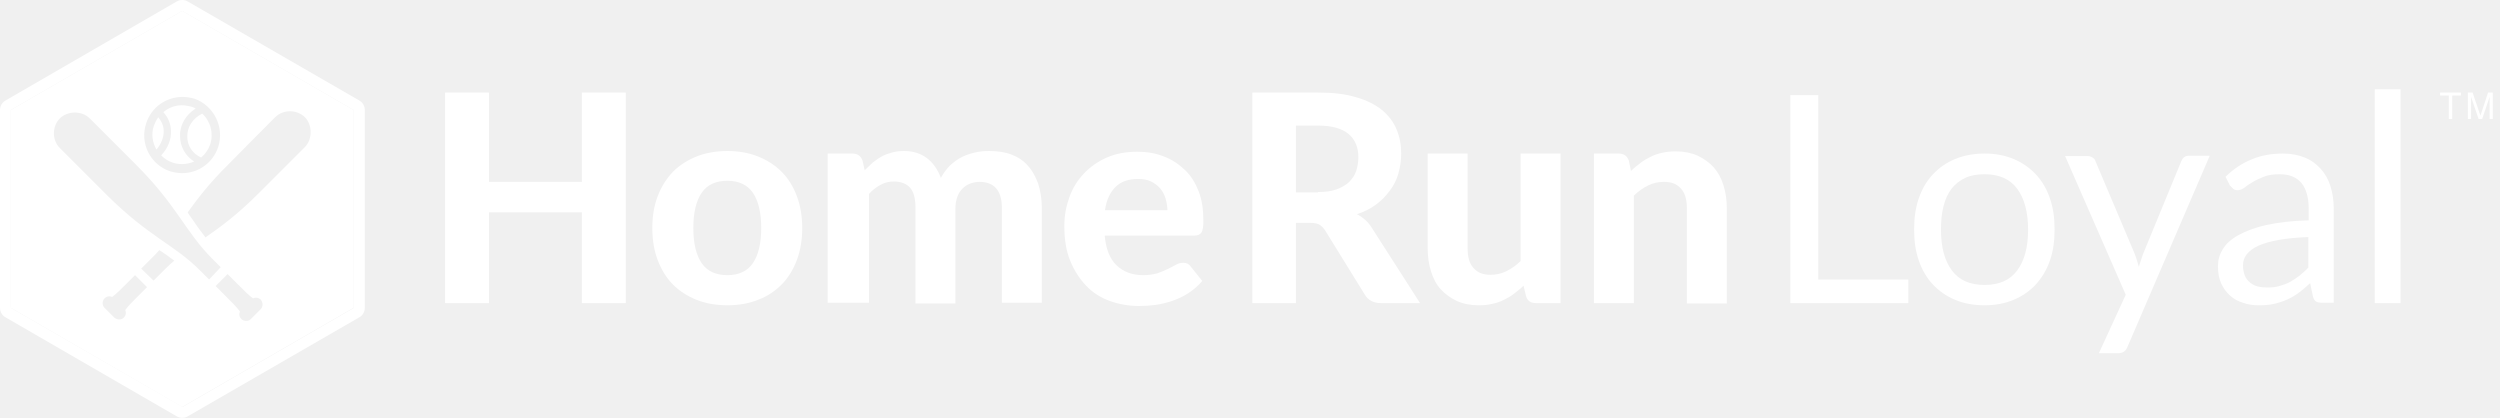
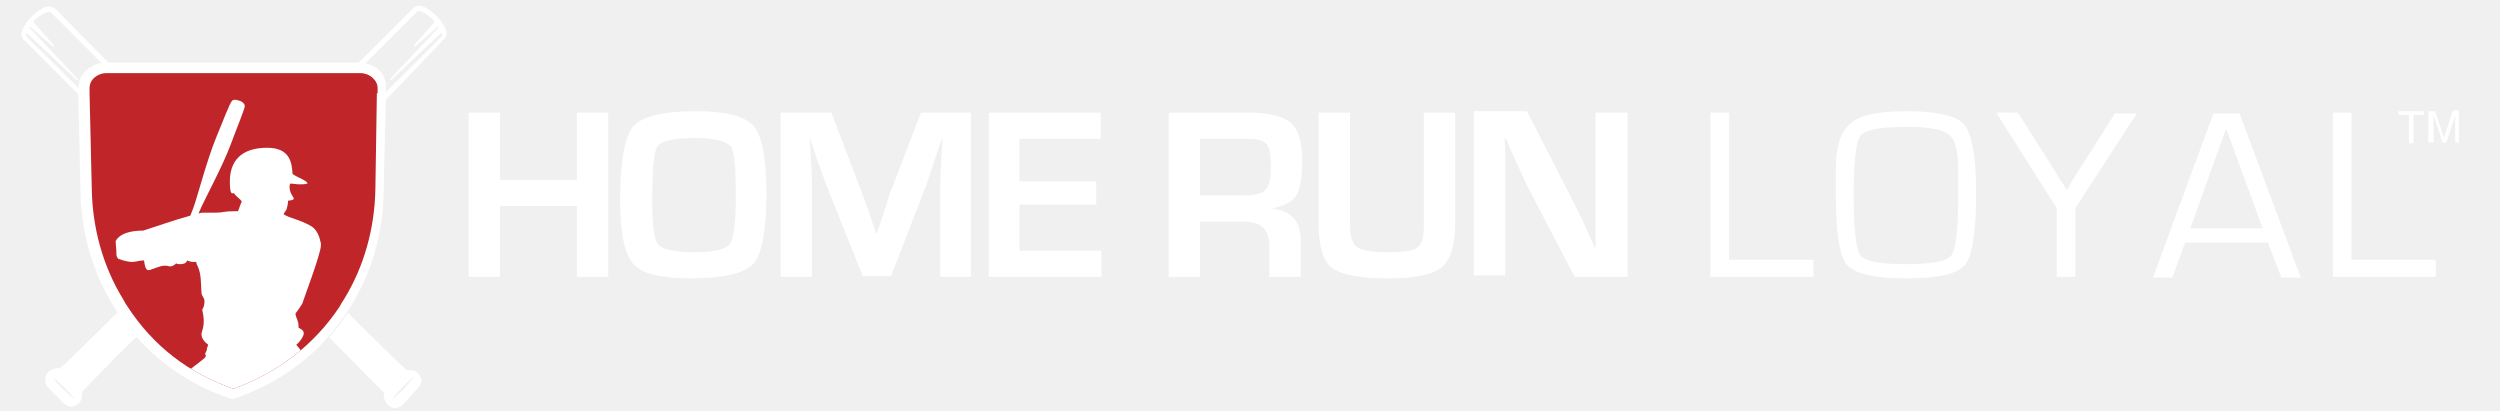
- <svg xmlns="http://www.w3.org/2000/svg" version="1.1" id="Layer_1" x="0px" y="0px" viewBox="0 0 688.7 115.1" style="enable-background:new 0 0 688.7 115.1;" xml:space="preserve">
+ <svg xmlns="http://www.w3.org/2000/svg" xmlns:xlink="http://www.w3.org/1999/xlink" version="1.1" id="Layer_1" x="0px" y="0px" viewBox="0 0 335 55" style="enable-background:new 0 0 335 55;" xml:space="preserve">
  <style type="text/css">
	.st0{fill:#FFFFFF;}
- 	.st1{font-family:'HelveticaNeue';}
- 	.st2{font-size:10px;}
- 	.st3{letter-spacing:1;}
+ 	.st1{fill:#C02529;}
+ 	.st2{fill:#FFFFFF;stroke:#FFFFFF;stroke-width:0.2;stroke-miterlimit:10;}
+ 	.st3{clip-path:url(#XMLID_13_);fill:#FFFFFF;}
</style>
  <g>
    <g>
-       <path class="st0" d="M172.4,25.5v58h-12.1v-25h-25.6v25h-12.1v-58h12.1v24.6h25.6V25.5H172.4z" />
-       <path class="st0" d="M200.4,41.6c3.1,0,5.9,0.5,8.4,1.5c2.5,1,4.7,2.4,6.5,4.2c1.8,1.8,3.2,4,4.2,6.7c1,2.6,1.5,5.6,1.5,8.8    c0,3.3-0.5,6.2-1.5,8.9c-1,2.6-2.4,4.9-4.2,6.7c-1.8,1.8-4,3.3-6.5,4.2c-2.5,1-5.3,1.5-8.4,1.5c-3.1,0-6-0.5-8.5-1.5    c-2.5-1-4.7-2.4-6.5-4.2c-1.8-1.8-3.2-4.1-4.2-6.7c-1-2.6-1.5-5.6-1.5-8.9c0-3.3,0.5-6.2,1.5-8.8c1-2.6,2.4-4.8,4.2-6.7    c1.8-1.8,4-3.2,6.5-4.2C194.4,42.1,197.3,41.6,200.4,41.6z M200.4,75.8c3.1,0,5.5-1.1,7-3.3c1.5-2.2,2.3-5.4,2.3-9.7    c0-4.3-0.8-7.5-2.3-9.7s-3.9-3.3-7-3.3c-3.2,0-5.6,1.1-7.1,3.3s-2.3,5.4-2.3,9.7c0,4.3,0.8,7.5,2.3,9.7    C194.8,74.7,197.2,75.8,200.4,75.8z" />
-       <path class="st0" d="M228,83.5V42.3h6.8c1.4,0,2.3,0.6,2.8,1.9l0.6,2.7c0.7-0.7,1.5-1.4,2.2-2.1c0.8-0.6,1.6-1.2,2.5-1.7    c0.9-0.5,1.8-0.8,2.9-1.1c1-0.3,2.1-0.4,3.3-0.4c2.5,0,4.6,0.7,6.3,2c1.7,1.3,2.9,3.1,3.8,5.4c0.7-1.3,1.5-2.4,2.5-3.4    c1-0.9,2-1.7,3.2-2.3c1.2-0.6,2.4-1,3.7-1.3c1.3-0.3,2.6-0.4,3.9-0.4c2.3,0,4.4,0.3,6.2,1c1.8,0.7,3.3,1.7,4.5,3.1    c1.2,1.3,2.1,3,2.8,4.9c0.6,1.9,1,4.2,1,6.6v26.2h-11V57.3c0-4.8-2.1-7.2-6.2-7.2c-0.9,0-1.8,0.2-2.6,0.5    c-0.8,0.3-1.5,0.8-2.1,1.4c-0.6,0.6-1.1,1.4-1.4,2.3c-0.3,0.9-0.5,1.9-0.5,3.1v26.2h-11V57.3c0-2.6-0.5-4.5-1.5-5.6    c-1-1.1-2.5-1.7-4.5-1.7c-1.3,0-2.5,0.3-3.6,0.9s-2.2,1.4-3.2,2.5v30H228z" />
-       <path class="st0" d="M304.3,64.6c0.3,3.9,1.4,6.7,3.3,8.5c1.9,1.8,4.3,2.7,7.3,2.7c1.5,0,2.8-0.2,3.9-0.5c1.1-0.4,2.1-0.8,2.9-1.2    s1.6-0.8,2.3-1.2c0.7-0.4,1.4-0.5,2-0.5c0.9,0,1.5,0.3,2,1l3.2,4c-1.2,1.4-2.5,2.5-3.9,3.4c-1.4,0.9-2.9,1.6-4.4,2.1    c-1.5,0.5-3.1,0.9-4.6,1.1c-1.5,0.2-3,0.3-4.5,0.3c-2.9,0-5.6-0.5-8.1-1.4c-2.5-0.9-4.7-2.3-6.5-4.2s-3.3-4.2-4.4-6.9    c-1.1-2.7-1.6-5.9-1.6-9.6c0-2.8,0.5-5.4,1.4-7.9s2.2-4.6,4-6.5c1.7-1.8,3.8-3.3,6.3-4.4c2.5-1.1,5.3-1.6,8.4-1.6    c2.6,0,5.1,0.4,7.3,1.3c2.2,0.8,4.1,2.1,5.8,3.7s2.9,3.6,3.8,5.9c0.9,2.3,1.3,5,1.3,8c0,0.8,0,1.5-0.1,2c-0.1,0.5-0.2,1-0.4,1.3    c-0.2,0.3-0.4,0.5-0.8,0.7c-0.3,0.1-0.7,0.2-1.2,0.2H304.3z M321.6,58c0-1.1-0.2-2.2-0.5-3.3c-0.3-1-0.8-2-1.5-2.8    c-0.7-0.8-1.5-1.4-2.5-1.9c-1-0.5-2.2-0.7-3.6-0.7c-2.6,0-4.7,0.7-6.2,2.2c-1.5,1.5-2.5,3.6-2.9,6.4H321.6z" />
-       <path class="st0" d="M391.2,83.5h-10.8c-2,0-3.5-0.8-4.4-2.3l-11-17.8c-0.5-0.7-1-1.2-1.5-1.5c-0.5-0.3-1.4-0.5-2.4-0.5h-4.1v22.1    h-12v-58h18.2c4.1,0,7.5,0.4,10.4,1.3c2.9,0.8,5.2,2,7.1,3.5c1.8,1.5,3.2,3.3,4,5.3c0.9,2.1,1.3,4.3,1.3,6.8    c0,1.9-0.3,3.7-0.8,5.5c-0.5,1.7-1.3,3.3-2.4,4.7c-1,1.4-2.3,2.7-3.8,3.8c-1.5,1.1-3.3,2-5.2,2.6c0.8,0.4,1.5,0.9,2.2,1.5    c0.7,0.6,1.3,1.3,1.8,2.1L391.2,83.5z M363.1,52.9c1.9,0,3.6-0.2,5-0.7c1.4-0.5,2.6-1.2,3.5-2c0.9-0.9,1.6-1.9,2-3.1    c0.4-1.2,0.6-2.5,0.6-3.8c0-2.7-0.9-4.9-2.7-6.4c-1.8-1.5-4.6-2.3-8.3-2.3h-6.2v18.4H363.1z" />
-       <path class="st0" d="M429.9,42.3v41.2h-6.8c-1.4,0-2.3-0.6-2.7-1.9l-0.7-2.9c-0.8,0.8-1.7,1.5-2.6,2.2c-0.9,0.7-1.8,1.2-2.8,1.7    c-1,0.5-2.1,0.9-3.2,1.1c-1.2,0.3-2.4,0.4-3.8,0.4c-2.2,0-4.2-0.4-6-1.2c-1.7-0.8-3.2-1.9-4.4-3.2s-2.1-3-2.7-5    c-0.6-1.9-0.9-4-0.9-6.3V42.3h11v26.2c0,2.3,0.5,4.1,1.6,5.3c1.1,1.3,2.6,1.9,4.7,1.9c1.5,0,3-0.3,4.4-1c1.4-0.7,2.7-1.6,3.9-2.8    V42.3H429.9z" />
-       <path class="st0" d="M449.3,47.1c0.8-0.8,1.7-1.5,2.6-2.2c0.9-0.7,1.8-1.2,2.8-1.7s2.1-0.9,3.2-1.1c1.2-0.3,2.4-0.4,3.8-0.4    c2.2,0,4.2,0.4,6,1.2c1.7,0.8,3.2,1.9,4.4,3.2c1.2,1.4,2.1,3,2.7,5c0.6,1.9,0.9,4,0.9,6.3v26.2h-11V57.3c0-2.3-0.5-4.1-1.6-5.3    c-1.1-1.3-2.6-1.9-4.7-1.9c-1.5,0-3,0.3-4.4,1c-1.4,0.7-2.7,1.6-3.9,2.8v29.6h-11V42.3h6.8c1.4,0,2.3,0.6,2.8,1.9L449.3,47.1z" />
-       <path class="st0" d="M525.7,77v6.5h-32.5V26.2h7.7V77H525.7z" />
-       <path class="st0" d="M546.7,42.3c3,0,5.6,0.5,8,1.5c2.4,1,4.4,2.4,6.1,4.2c1.7,1.8,3,4,3.9,6.6c0.9,2.6,1.3,5.4,1.3,8.6    c0,3.2-0.4,6.1-1.3,8.6c-0.9,2.6-2.2,4.7-3.9,6.6c-1.7,1.8-3.7,3.2-6.1,4.2c-2.4,1-5,1.5-8,1.5c-3,0-5.7-0.5-8.1-1.5    c-2.4-1-4.4-2.4-6.1-4.2c-1.7-1.8-3-4-3.9-6.6c-0.9-2.6-1.3-5.4-1.3-8.6c0-3.2,0.4-6,1.3-8.6c0.9-2.6,2.2-4.8,3.9-6.6    c1.7-1.8,3.7-3.2,6.1-4.2C541.1,42.8,543.7,42.3,546.7,42.3z M546.7,78.5c4,0,7-1.3,9-4c2-2.7,3-6.4,3-11.2c0-4.8-1-8.6-3-11.3    c-2-2.7-5-4-9-4c-2,0-3.8,0.3-5.3,1c-1.5,0.7-2.8,1.7-3.8,3c-1,1.3-1.7,2.9-2.2,4.8c-0.5,1.9-0.7,4.1-0.7,6.5c0,4.8,1,8.5,3,11.2    C539.7,77.2,542.7,78.5,546.7,78.5z" />
-       <path class="st0" d="M608.7,43l-22.6,52.5c-0.2,0.5-0.5,1-0.9,1.3c-0.4,0.3-0.9,0.5-1.7,0.5h-5.3l7.4-16.1L568.9,43h6.2    c0.6,0,1.1,0.2,1.5,0.5c0.4,0.3,0.6,0.6,0.7,1L588.1,70c0.4,1.1,0.8,2.3,1.1,3.5c0.4-1.3,0.8-2.4,1.2-3.6l10.5-25.5    c0.2-0.4,0.4-0.8,0.8-1.1c0.4-0.3,0.8-0.4,1.3-0.4H608.7z" />
-       <path class="st0" d="M613.1,48.7c2.2-2.2,4.7-3.8,7.2-4.8c2.6-1.1,5.5-1.6,8.6-1.6c2.3,0,4.3,0.4,6,1.1c1.8,0.7,3.2,1.8,4.4,3.1    c1.2,1.3,2.1,2.9,2.7,4.8c0.6,1.9,0.9,4,0.9,6.2v25.9h-3.2c-0.7,0-1.2-0.1-1.6-0.3c-0.4-0.2-0.7-0.7-0.9-1.3l-0.8-3.8    c-1.1,1-2.1,1.9-3.1,2.6c-1,0.8-2.1,1.4-3.2,1.9c-1.1,0.5-2.3,0.9-3.6,1.2c-1.3,0.3-2.7,0.4-4.2,0.4c-1.6,0-3.1-0.2-4.4-0.7    c-1.4-0.4-2.6-1.1-3.6-2c-1-0.9-1.8-2-2.4-3.3s-0.9-2.9-0.9-4.8c0-1.6,0.4-3.1,1.3-4.6c0.9-1.5,2.3-2.8,4.3-3.9    c2-1.1,4.5-2.1,7.7-2.8c3.2-0.7,7.1-1.2,11.7-1.3v-3.2c0-3.1-0.7-5.5-2-7.1c-1.4-1.6-3.3-2.4-6-2.4c-1.8,0-3.2,0.2-4.4,0.7    s-2.2,0.9-3.1,1.5c-0.9,0.5-1.6,1-2.2,1.5c-0.6,0.4-1.2,0.7-1.9,0.7c-0.5,0-0.9-0.1-1.2-0.4c-0.3-0.3-0.6-0.6-0.9-0.9L613.1,48.7z     M636.1,65.3c-3.3,0.1-6.1,0.4-8.4,0.8c-2.3,0.4-4.2,1-5.6,1.6c-1.5,0.7-2.5,1.5-3.2,2.4c-0.7,0.9-1,1.9-1,3c0,1.1,0.2,2,0.5,2.8    s0.8,1.4,1.4,1.9c0.6,0.5,1.3,0.9,2.1,1.1c0.8,0.2,1.7,0.3,2.6,0.3c1.3,0,2.4-0.1,3.4-0.4c1-0.3,2-0.6,2.9-1.1    c0.9-0.5,1.8-1.1,2.6-1.7c0.8-0.7,1.7-1.4,2.5-2.3V65.3z" />
-       <path class="st0" d="M661.3,24.6v58.9h-7.1V24.6H661.3z" />
+       <path class="st0" d="M81.5,15.1v22h-4.2v-9.5H67v9.5h-4.2v-22H67v9h10.3v-9H81.5z" />
+       <path class="st0" d="M93.3,14.9c4,0,6.6,0.7,7.7,2c1.1,1.3,1.7,4.3,1.7,8.9c0,5-0.6,8.2-1.7,9.5c-1.2,1.3-3.9,2-8.4,2    c-4,0-6.6-0.6-7.7-1.9c-1.2-1.3-1.8-4.1-1.8-8.5c0-5.2,0.6-8.5,1.7-9.9C86,15.6,88.8,14.9,93.3,14.9z M93,18.5    c-2.8,0-4.4,0.4-4.9,1.1c-0.5,0.7-0.7,3.2-0.7,7.5c0,3.2,0.3,5.1,0.8,5.7c0.6,0.6,2.2,1,4.9,1c2.6,0,4.1-0.4,4.7-1.1    c0.5-0.7,0.8-2.9,0.8-6.6c0-3.7-0.2-5.9-0.7-6.5C97.3,18.9,95.7,18.5,93,18.5z" />
+       <path class="st0" d="M130.1,15.1v22H126v-12c0-1,0-2,0.1-3.3l0.1-1.6l0.1-1.6h-0.1l-0.5,1.5l-0.5,1.5c-0.5,1.4-0.8,2.4-1,3    l-4.8,12.4h-3.8l-4.9-12.3c-0.3-0.7-0.6-1.7-1.1-3l-0.5-1.5l-0.5-1.5h-0.1l0.1,1.6l0.1,1.6c0.1,1.2,0.1,2.3,0.1,3.2v12h-4.2v-22    h6.8l3.9,10.2c0.3,0.7,0.6,1.7,1.1,3l0.5,1.5l0.5,1.5h0.1l0.5-1.5l0.5-1.5c0.4-1.3,0.7-2.3,1-3l3.9-10.2H130.1z" />
+       <path class="st0" d="M136.6,18.6v5.7h10.3v3.1h-10.3v6.2h11v3.5h-15.1v-22h15v3.5H136.6z" />
+       <path class="st0" d="M156.6,37.1v-22h10.8c2.7,0,4.6,0.5,5.6,1.4c1,0.9,1.5,2.6,1.5,5.1c0,2.2-0.3,3.7-0.8,4.6    c-0.5,0.8-1.6,1.4-3.1,1.7V28c2.4,0.2,3.7,1.6,3.7,4.3v4.8h-4.2v-4c0-2.3-1.1-3.4-3.3-3.4h-6v7.4H156.6z M160.8,26.2h6    c1.4,0,2.4-0.3,2.8-0.8c0.5-0.5,0.7-1.5,0.7-3.1c0-1.6-0.2-2.6-0.6-3c-0.4-0.5-1.3-0.7-2.6-0.7h-6.3V26.2z" />
+       <path class="st0" d="M190.8,15.1h4.2v14.6c0,3.1-0.6,5.1-1.8,6.1c-1.2,1-3.6,1.5-7.2,1.5c-3.8,0-6.3-0.5-7.5-1.4    c-1.2-0.9-1.8-2.9-1.8-5.9V15.1h4.2V30c0,1.6,0.3,2.6,0.9,3.1c0.6,0.4,1.9,0.7,4.1,0.7c2.2,0,3.6-0.2,4.1-0.7    c0.6-0.4,0.8-1.5,0.8-3.2V15.1z" />
+       <path class="st0" d="M218.1,15.1v22H211l-6.3-12.1c-0.3-0.6-0.8-1.7-1.5-3.2l-0.7-1.6l-0.7-1.6h-0.2l0.1,1.4l0,1.4l0,2.9v12.6    h-4.2v-22h7.1l5.7,11.1c0.5,1,1.1,2.2,1.8,3.6l0.8,1.8l0.8,1.8h0.1l0-1.4l0-1.4l0-2.8V15.1H218.1z" />
+       <path class="st0" d="M231.7,15.1v19.7H243v2.3h-13.8v-22H231.7z" />
+       <path class="st0" d="M255.4,14.9c4.2,0,6.8,0.6,7.8,1.8c1,1.2,1.6,4.2,1.6,9.1c0,5.2-0.5,8.5-1.5,9.7c-1,1.2-3.6,1.8-7.9,1.8    c-4.2,0-6.8-0.6-7.9-1.8c-1-1.2-1.5-4.3-1.5-9.4v-1.5l0-2.1c0-2.9,0.7-4.9,2-6C249.3,15.4,251.8,14.9,255.4,14.9z M255.4,17    c-3.5,0-5.5,0.4-6.1,1.2c-0.6,0.8-0.9,3.4-0.9,8c0,4.5,0.3,7.2,0.9,8c0.6,0.8,2.6,1.2,6.1,1.2c3.5,0,5.5-0.4,6.1-1.2    c0.6-0.8,0.9-3.4,0.9-8v-1.4l0-2.1c0-2.4-0.4-4-1.2-4.6C260.3,17.3,258.4,17,255.4,17z" />
+       <path class="st0" d="M286.4,15.1l-8.3,12.8v9.2h-2.5v-9.2l-8.1-12.8h2.9l4.7,7.4L276,24c0.1,0.2,0.3,0.4,0.5,0.7l0.4,0.7h0.1    c0.2-0.3,0.3-0.6,0.4-0.7l0.4-0.7l0.9-1.4l4.7-7.4H286.4z" />
+       <path class="st0" d="M303.9,32.5h-11.1l-1.7,4.7h-2.6l8.1-22h3.5l8.2,22h-2.6L303.9,32.5z M303.2,30.6l-4.9-13.4l-4.8,13.4H303.2z    " />
+       <path class="st0" d="M315.1,15.1v19.7h11.3v2.3h-13.8v-22H315.1z" />
    </g>
-     <text id="XMLID_3_" transform="matrix(1 0 0 1 671.9941 32.7911)" class="st0 st1 st2 st3">TM</text>
    <g>
-       <path class="st0" d="M99,27.7L51.7,0.4c-0.5-0.3-1-0.4-1.5-0.4s-1,0.1-1.5,0.4L1.5,27.7C0.6,28.2,0,29.2,0,30.3v54.5    c0,1.1,0.6,2.1,1.5,2.6l47.2,27.3c0.5,0.3,1,0.4,1.5,0.4s1-0.1,1.5-0.4L99,87.4c0.9-0.5,1.5-1.5,1.5-2.6V30.3    C100.5,29.2,99.9,28.2,99,27.7z M97.5,84.8l-47.2,27.3L3,84.8V30.3L50.2,3l47.2,27.3V84.8z" />
-       <path class="st0" d="M45,30.9c1.3,1.4,2.1,3.3,2.1,5.2c0.1,2.4-0.9,4.8-2.7,6.7c0.9,0.9,1.9,1.6,3.2,2c0.8,0.3,1.7,0.4,2.6,0.4    c1.2,0,2.3-0.3,3.3-0.7c-2.4-1.5-3.9-4.1-3.9-7c-0.1-3.1,1.6-5.9,4.3-7.6c-0.4-0.2-0.7-0.4-1.1-0.5C51.8,29.2,51,29,50.1,29    C48.2,29,46.4,29.7,45,30.9z" />
-       <path class="st0" d="M43.6,32.3c-0.5,0.7-0.9,1.5-1.2,2.3c-0.8,2.3-0.4,4.7,0.7,6.6c1.3-1.5,2-3.3,2-5.1    C45.1,34.7,44.5,33.4,43.6,32.3z" />
-       <path class="st0" d="M55.4,43.4c1.1-0.9,2-2.2,2.5-3.6c1-3.1,0.1-6.4-2.2-8.5c-2.6,1.3-4.2,3.7-4.1,6.4    C51.6,40.1,53,42.3,55.4,43.4z" />
-       <path class="st0" d="M3,30.3v54.5l47.2,27.3l47.2-27.3V30.3L50.2,3L3,30.3z M38.3,81.3c-1.7,1.7-3,3-3.8,4.1    c0.3,0.7,0.2,1.5-0.4,2.1c-0.4,0.4-0.8,0.5-1.3,0.5c-0.5,0-0.9-0.2-1.3-0.5l-2.7-2.7c-0.7-0.7-0.7-1.9,0-2.6    c0.6-0.6,1.4-0.7,2.1-0.4c1.2-0.9,2.4-2.1,4.1-3.8l2.2-2.2l3.3,3.3L38.3,81.3z M45.4,74.2l-3.1,3.1L38.9,74l3.1-3.1    c0.7-0.7,1.3-1.3,1.9-2c1.5,1,2.8,1.9,4.1,2.9C47.2,72.5,46.3,73.3,45.4,74.2z M55.1,74.5c-7.3-7.3-13.8-9-25.7-20.8    c-2.2-2.2-12.9-12.9-12.9-12.9c-2.3-2.3-2.1-6.1,0-8.2c1-1,2.6-1.6,4.1-1.6c1.5,0,3,0.5,4.1,1.6c0,0,10.6,10.6,12.9,12.9    c11.2,11.2,13.5,18.4,20.8,25.7l2.4,2.4L57.6,77L55.1,74.5z M71.8,85.2l-2.7,2.7c-0.4,0.4-0.8,0.5-1.3,0.5c-0.5,0-1-0.2-1.3-0.5    c-0.6-0.6-0.7-1.4-0.4-2.1c-0.9-1.2-2.1-2.4-3.8-4.1l-2.9-2.9l3.3-3.3l2.9,2.9c1.7,1.7,3,3,4.1,3.8c0.2-0.1,0.5-0.2,0.8-0.2    c0.5,0,0.9,0.2,1.3,0.5C72.5,83.3,72.5,84.5,71.8,85.2z M75.8,32.3c2.3-2.3,6.1-2.1,8.2,0c2.1,2.1,2.1,6.1,0,8.2    c0,0-10.6,10.6-12.9,12.9c-5.7,5.7-10.3,9.1-14.5,12c-1.4-1.8-2.7-3.6-4.1-5.7c-0.3-0.4-0.6-0.8-0.8-1.2c2.7-3.7,5.9-8,11.3-13.3    C65.1,43,75.8,32.3,75.8,32.3z M60.1,40.5c-1.4,4.3-5.4,7.2-9.9,7.2c-1.1,0-2.2-0.2-3.3-0.5c-5.5-1.8-8.5-7.8-6.6-13.3    c1.4-4.3,5.4-7.2,10-7.2c1.1,0,2.2,0.2,3.3,0.5C58.9,29.1,61.9,35,60.1,40.5z" />
+       <g>
+         <path id="XMLID_21_" class="st1" d="M47.5,9.4H31.3H15c-1.9,0-3.5,1.5-3.5,3.3v1.5v0.2l0.3,11.8c0.1,5.6,1.9,11.1,5.1,15.8     c2.9,4.2,7.4,8.3,14.3,10.6c6.9-2.3,11.4-6.4,14.3-10.6c3.2-4.6,5-10.1,5.1-15.8l0.3-11.8v-0.2v-1.5C50.9,10.8,49.4,9.4,47.5,9.4     z" />
+         <g id="XMLID_3_">
+           <path id="XMLID_18_" class="st0" d="M48.2,8.4h-17h-17c-2,0-3.7,1.5-3.7,3.4v1.5v0.2l0.3,12.4c0.1,5.9,2,11.7,5.3,16.5      c3.1,4.4,7.8,8.7,15,11.1c7.3-2.4,12-6.7,15-11.1c3.4-4.8,5.2-10.6,5.3-16.5l0.3-12.4v-0.2v-1.5C51.9,9.9,50.2,8.4,48.2,8.4z       M50.5,12.5l-0.2,12.9c-0.1,5.2-1.5,10.3-4.2,14.7c-0.2,0.3-0.4,0.6-0.6,1c-3.4,5.1-8.2,8.8-14.2,11c-6.1-2.1-10.8-5.8-14.2-11      c-0.2-0.3-0.4-0.6-0.6-1c-2.7-4.4-4.1-9.5-4.2-14.7L12,12.5v-0.7c0-1.1,1-2,2.3-2h17h17c1.2,0,2.3,0.9,2.3,2V12.5z" />
+           <g id="XMLID_9_">
+             <path id="XMLID_11_" class="st0" d="M56.4,50.6L56.4,50.6c-0.2-0.5-0.7-0.9-1.2-1c-0.2,0-0.5,0-0.7,0c-0.7-0.6-3.9-3.7-7.9-7.7       c-0.1,0.2-0.2,0.4-0.4,0.6c-0.6,0.9-1.3,1.8-2.1,2.7c3.8,3.8,6.8,6.9,7.4,7.5c-0.1,0.2-0.1,0.4,0,0.7c0.1,0.5,0.5,1,1,1.2l0,0       c0.5,0.2,1,0,1.4-0.3L56,52C56.4,51.6,56.6,51.1,56.4,50.6z M55.1,51c-0.3,0.3-0.6,0.7-1,1.1c-0.4,0.4-0.8,0.8-1.1,1       c-0.3,0.3-0.5,0.4-0.5,0.4s0.2-0.2,0.4-0.5c0.3-0.3,0.6-0.7,1-1.1c0.4-0.4,0.8-0.8,1.1-1c0.3-0.3,0.5-0.4,0.5-0.4       S55.4,50.7,55.1,51z" />
+           </g>
+           <g id="XMLID_4_">
+             <path id="XMLID_6_" class="st0" d="M6.5,52l2.1,2.1c0.4,0.4,0.9,0.5,1.4,0.3l0,0c0.5-0.2,0.9-0.6,1-1.2c0-0.2,0-0.5,0-0.7       c0.6-0.6,3.5-3.7,7.4-7.5c-0.8-0.9-1.5-1.8-2.1-2.7c-0.1-0.2-0.3-0.4-0.4-0.6c-4,4-7.2,7.1-7.9,7.7c-0.2-0.1-0.4-0.1-0.7,0       c-0.5,0.1-1,0.5-1.2,1l0,0C6,51.1,6.1,51.6,6.5,52z M7,50.5c0,0,0.2,0.2,0.5,0.4c0.3,0.3,0.7,0.6,1.1,1c0.4,0.4,0.8,0.8,1,1.1       c0.3,0.3,0.4,0.5,0.4,0.5s-0.2-0.2-0.5-0.4c-0.3-0.3-0.7-0.6-1.1-1c-0.4-0.4-0.8-0.8-1-1.1C7.2,50.7,7,50.5,7,50.5z" />
+             <path id="XMLID_5_" class="st2" d="M51.7,12.5c0.6-0.6,0.9-0.9,0.9-0.9L59.2,5c0.1-0.1,0.2-0.3,0.1-0.5c0-0.1-0.1-0.2-0.1-0.3       l-6.9,6.5l6.6-7c-0.1-0.1-0.1-0.2-0.2-0.3l-3.2,2.8l2.9-3.3c-0.1-0.1-0.2-0.2-0.3-0.3c-0.8-0.8-1.4-1.1-1.8-1.2       c-0.2-0.1-0.4,0-0.5,0.1l-6.6,6.6c0,0-0.3,0.2-0.7,0.7c-0.2,0-0.4,0-0.6,0h-0.1c0.6-0.6,1-1,1-1l6.6-6.6c0.3-0.3,0.7-0.4,1-0.3       c0.5,0.1,1.2,0.5,2,1.3c0.8,0.8,1.2,1.6,1.3,2c0.1,0.4,0,0.8-0.3,1L53,11.9c0,0-0.5,0.5-1.3,1.3V12.5z" />
+             <path id="XMLID_10_" class="st2" d="M11.1,12.5c-0.6-0.6-0.9-0.9-0.9-0.9L3.5,5C3.4,4.8,3.4,4.6,3.4,4.5c0-0.1,0.1-0.2,0.1-0.3       l6.9,6.5l-6.6-7C3.8,3.6,3.9,3.5,4,3.4l3.2,2.8L4.3,2.9c0.1-0.1,0.2-0.2,0.3-0.3C5.4,1.9,6,1.6,6.4,1.5c0.2-0.1,0.4,0,0.5,0.1       l6.6,6.6c0,0,0.3,0.2,0.7,0.7c0.2,0,0.4,0,0.6,0h0.1c-0.6-0.6-1-1-1-1L7.3,1.2C7,1,6.6,0.9,6.3,1c-0.5,0.1-1.2,0.5-2,1.3       c-0.8,0.8-1.2,1.6-1.3,2c-0.1,0.4,0,0.8,0.3,1l6.6,6.6c0,0,0.5,0.5,1.3,1.3V12.5z" />
+           </g>
+         </g>
+       </g>
+       <g>
+         <defs>
+           <path id="XMLID_1_" d="M50.5,12.5l-0.2,12.9c-0.1,5.2-1.5,10.3-4.2,14.7c-0.2,0.3-0.4,0.6-0.6,1c-3.4,5.1-8.2,8.8-14.2,11      c-6.1-2.1-10.8-5.8-14.2-11c-0.2-0.3-0.4-0.6-0.6-1c-2.7-4.4-4.1-9.5-4.2-14.7L12,12.5v-0.7c0-1.1,1-2,2.3-2h17h17      c1.2,0,2.3,0.9,2.3,2V12.5z" />
+         </defs>
+         <clipPath id="XMLID_13_">
+           <use xlink:href="#XMLID_1_" style="overflow:visible;" />
+         </clipPath>
+         <path class="st3" d="M57.5,75.7c0-0.7-0.5-2.6-1.5-3.6c-0.1-1.3-0.3-2-1.7-2.3c-0.9-2.2-1.9-6-3.9-7.5c0-0.1,0-0.3,0-0.4     c0-1.3-0.9-1.4-1.7-1.8c0,0,0,0,0,0c0-0.3,0-0.5,0-0.8c-0.3-0.3-0.6-0.5-1-0.8c-0.7-1.9-1.6-3.7-2.6-5.5     c-0.2-0.3-3.2-4.3-4.8-5.4c0-0.1,0.1-0.2,0.1-0.3c0-0.4-0.4-0.7-0.7-1.1c0.6-0.5,1-1.2,1-1.5c0-0.5-0.4-0.6-0.7-0.8     c0-0.1,0-0.2,0-0.3c0-0.6-0.4-1.1-0.4-1.6c0.3-0.4,0.6-0.8,0.9-1.3c0-0.1,2.5-6.7,2.5-7.8c0-0.1,0-0.2,0-0.3     c-0.2-0.9-0.5-1.8-1.3-2.3c-1.8-1-2.8-1-3.7-1.6c0.2-0.4,0.4-0.6,0.4-0.6c0,0,0-0.1,0-0.1c0,0,0.2-0.5,0.2-1.1     c1.6-0.2,0.2-0.4,0.2-1.9c0-0.1,0-0.2,0.1-0.4c0.4,0,0.8,0.1,1.2,0.1c0.4,0,0.8,0,1.1-0.1c0-0.1-0.1-0.2-0.2-0.3     c-0.6-0.4-1.3-0.6-1.8-1c-0.1-1.3-0.2-3.5-3.4-3.5c-3.6,0-5,1.9-5,4.5c0,0.3,0,1.6,0.3,1.6c0.1,0,0.2,0,0.3,0     c0,0.1,0.1,0.2,0.2,0.3c0.3,0.3,0.6,0.5,0.8,0.8c-0.2,0.4-0.3,0.8-0.5,1.3c-0.1,0-0.3,0-0.4,0c-1.6,0-1.6,0.2-2.6,0.2     c-0.5,0-1.1,0-1.6,0c-0.1,0-0.4,0-0.7,0.1c0.2-0.4,0.3-0.7,0.4-0.9c0.5-1.1,2.9-5.6,3.9-8.3c1-2.7,1.9-4.8,1.9-5.2     c0-0.4-0.6-0.7-0.7-0.7c-0.1,0-0.7-0.3-1,0c-0.3,0.3-1.1,2.4-2.2,5.1c-1.1,2.7-2.4,7.5-2.8,8.7c-0.1,0.3-0.3,0.9-0.6,1.6     c-1.9,0.5-4.7,1.5-6.3,2c-1.5,0-3.1,0.3-3.7,1.4c0,0.5,0.1,1.1,0.1,1.6c0,0.1,0,0.1,0,0.2c0,0,0,0,0,0c0,0.2,0.1,0.5,0.3,0.6     c0.8,0.3,1.5,0.4,1.8,0.4c0.5,0,1-0.2,1.5-0.2c0,0,0.1,0,0.1,0c0.1,0.7,0.2,1.3,0.6,1.3c0.4,0,1.4-0.6,2.2-0.6     c0.4,0,0.5,0.1,0.7,0.1c0.3,0,0.6-0.2,0.8-0.4c0.2,0.1,0.4,0.1,0.6,0.1c0.4,0,0.7-0.1,0.9-0.5c0.2,0.1,0.5,0.2,0.8,0.2     c0.1,0,0.3,0,0.4,0c0,0.2,0.1,0.4,0.2,0.6c0.5,1.1,0.4,2.3,0.5,3.5c0,0.5,0.4,0.6,0.4,1.2c0,0.4-0.1,0.8-0.3,1.1     c0.1,0.5,0.2,1,0.2,1.5c0,1.1-0.3,1.4-0.3,1.8c0,0.6,0.5,1.1,0.9,1.4c-0.2,0.5-0.2,0.7-0.2,0.7c0,0,0,0,0,0.1     c-0.1,0.1-0.2,0.3-0.2,0.5c0,0,0,0.1,0.1,0.1c0,0.1-0.1,0.2-0.1,0.3c-1.7,1.5-3.9,2.6-5,4.8c-0.9,1.7-1.2,3.6-2.1,5.3     c-0.3,0.6-0.8,0.7-0.9,1.6c-0.3,0-0.5,0.1-0.5,0.5c0,0.1,0,0.1,0,0.2c-0.7,0.1-1.1,0.4-1.1,1.3c0,0.2,0,0.4,0,0.6     c-0.8,0.6-1.5,1.4-1.7,2.5c0,0.1-0.6,3.6-1,5.5c-1.4,0.6-1.1,1.5-1.3,3.1c-0.5,0.9-1.1,1.8-1.1,2.5c0,0.3,0.1,0.6,0.3,0.9     c0.6,0.1,1.2,0.2,1.6,0.2c0.3,0,0.7,0,1,0c0.3,0,0.5-0.1,0.8-0.1c0.2-0.3,0.4-0.7,0.4-1.1c0.8-0.3,0.4-0.7,1.1-1.3     c-0.1-0.4-0.2-0.7-0.2-0.7c0,0,0.2-0.5,0.2-0.9c0-0.9-0.4-1-0.4-1.7l0,0c0,0-0.2-0.4-0.3-0.9c0.4-0.8,0.8-1.6,1.5-2.2     c1.4-1.2,3-2.5,3-4.5c0.4-0.1,0.6-0.4,0.7-1.5c1.5-0.9,3.2-2.6,4-3.6c0.2-0.1,0.5-0.2,0.7-0.4c1.3-1.2,2.2-1.3,2.7-1.6     c0.3-0.2,2-1.6,4.5-1.6c3.1,0,5.8,3.5,6.8,4.1c0.9,0.5,1.2,0.4,2,0.8c0.4,0.8,1,1.5,1.4,2.3c0.1,0.2,0.4,0.2,0.6,0.4     c0.5,0.7,0.8,0.6,1.1,0.7c0,0.5,0.1,0.7,0.7,1c1.4,4.8,4.4,4.3,5.5,6.8c-0.3,0.5-0.5,1-0.5,1.6c0,0.3,0.1,0.6,0.1,0.9     c-0.2,0.3-0.2,0.6-0.2,0.9c0,0.1,0,0.1,0,0.2c0.2,0.3,0.5,0.7,0.8,1c0.4,0.4,0.9,0.4,1.3,0.4c0.2,0.6,0.5,0.8,1.6,0.8     C57.6,76.6,57.5,76.2,57.5,75.7z" />
+       </g>
    </g>
  </g>
+   <g>
+     <path class="st0" d="M322.8,19.2v-3.8h-1.4v-0.5h3.4v0.5h-1.4v3.8H322.8z" />
+     <path class="st0" d="M325.4,19.2v-4.3h0.9l1,3c0.1,0.3,0.2,0.5,0.2,0.6c0-0.2,0.1-0.4,0.2-0.7l1-3h0.8v4.3h-0.5v-3.6l-1.2,3.6h-0.5   l-1.2-3.7v3.7H325.4z" />
+   </g>
</svg>
